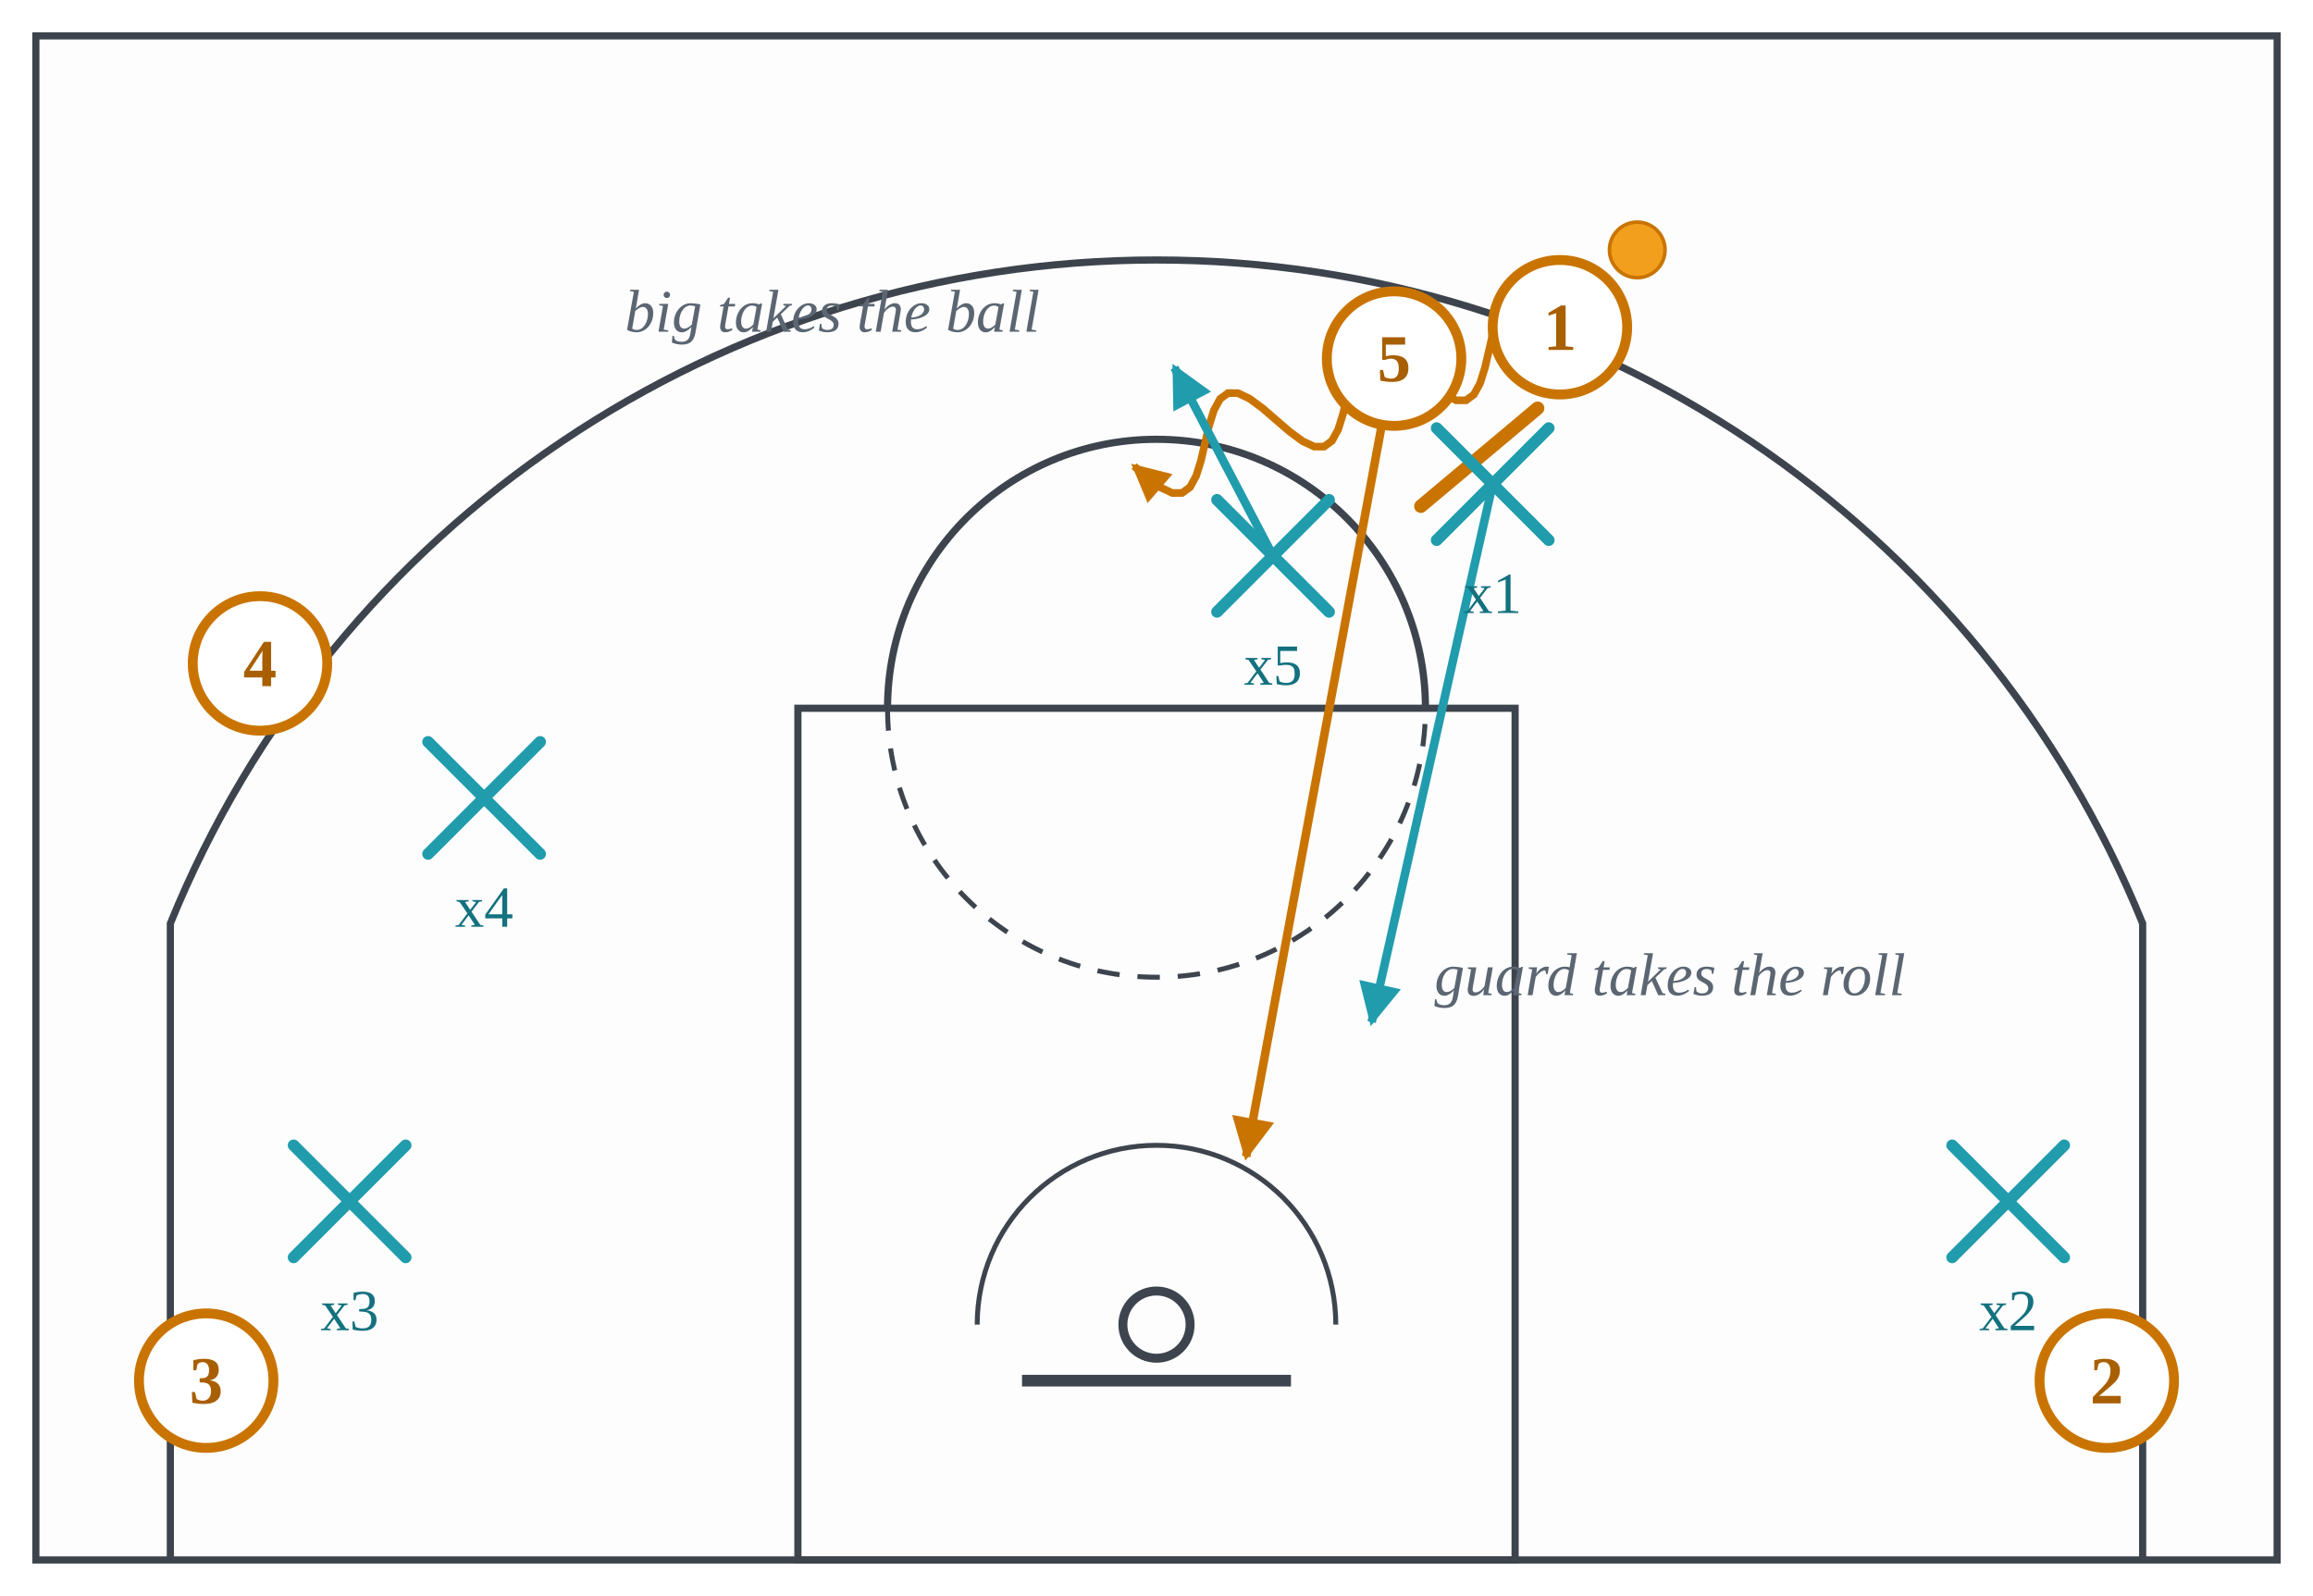
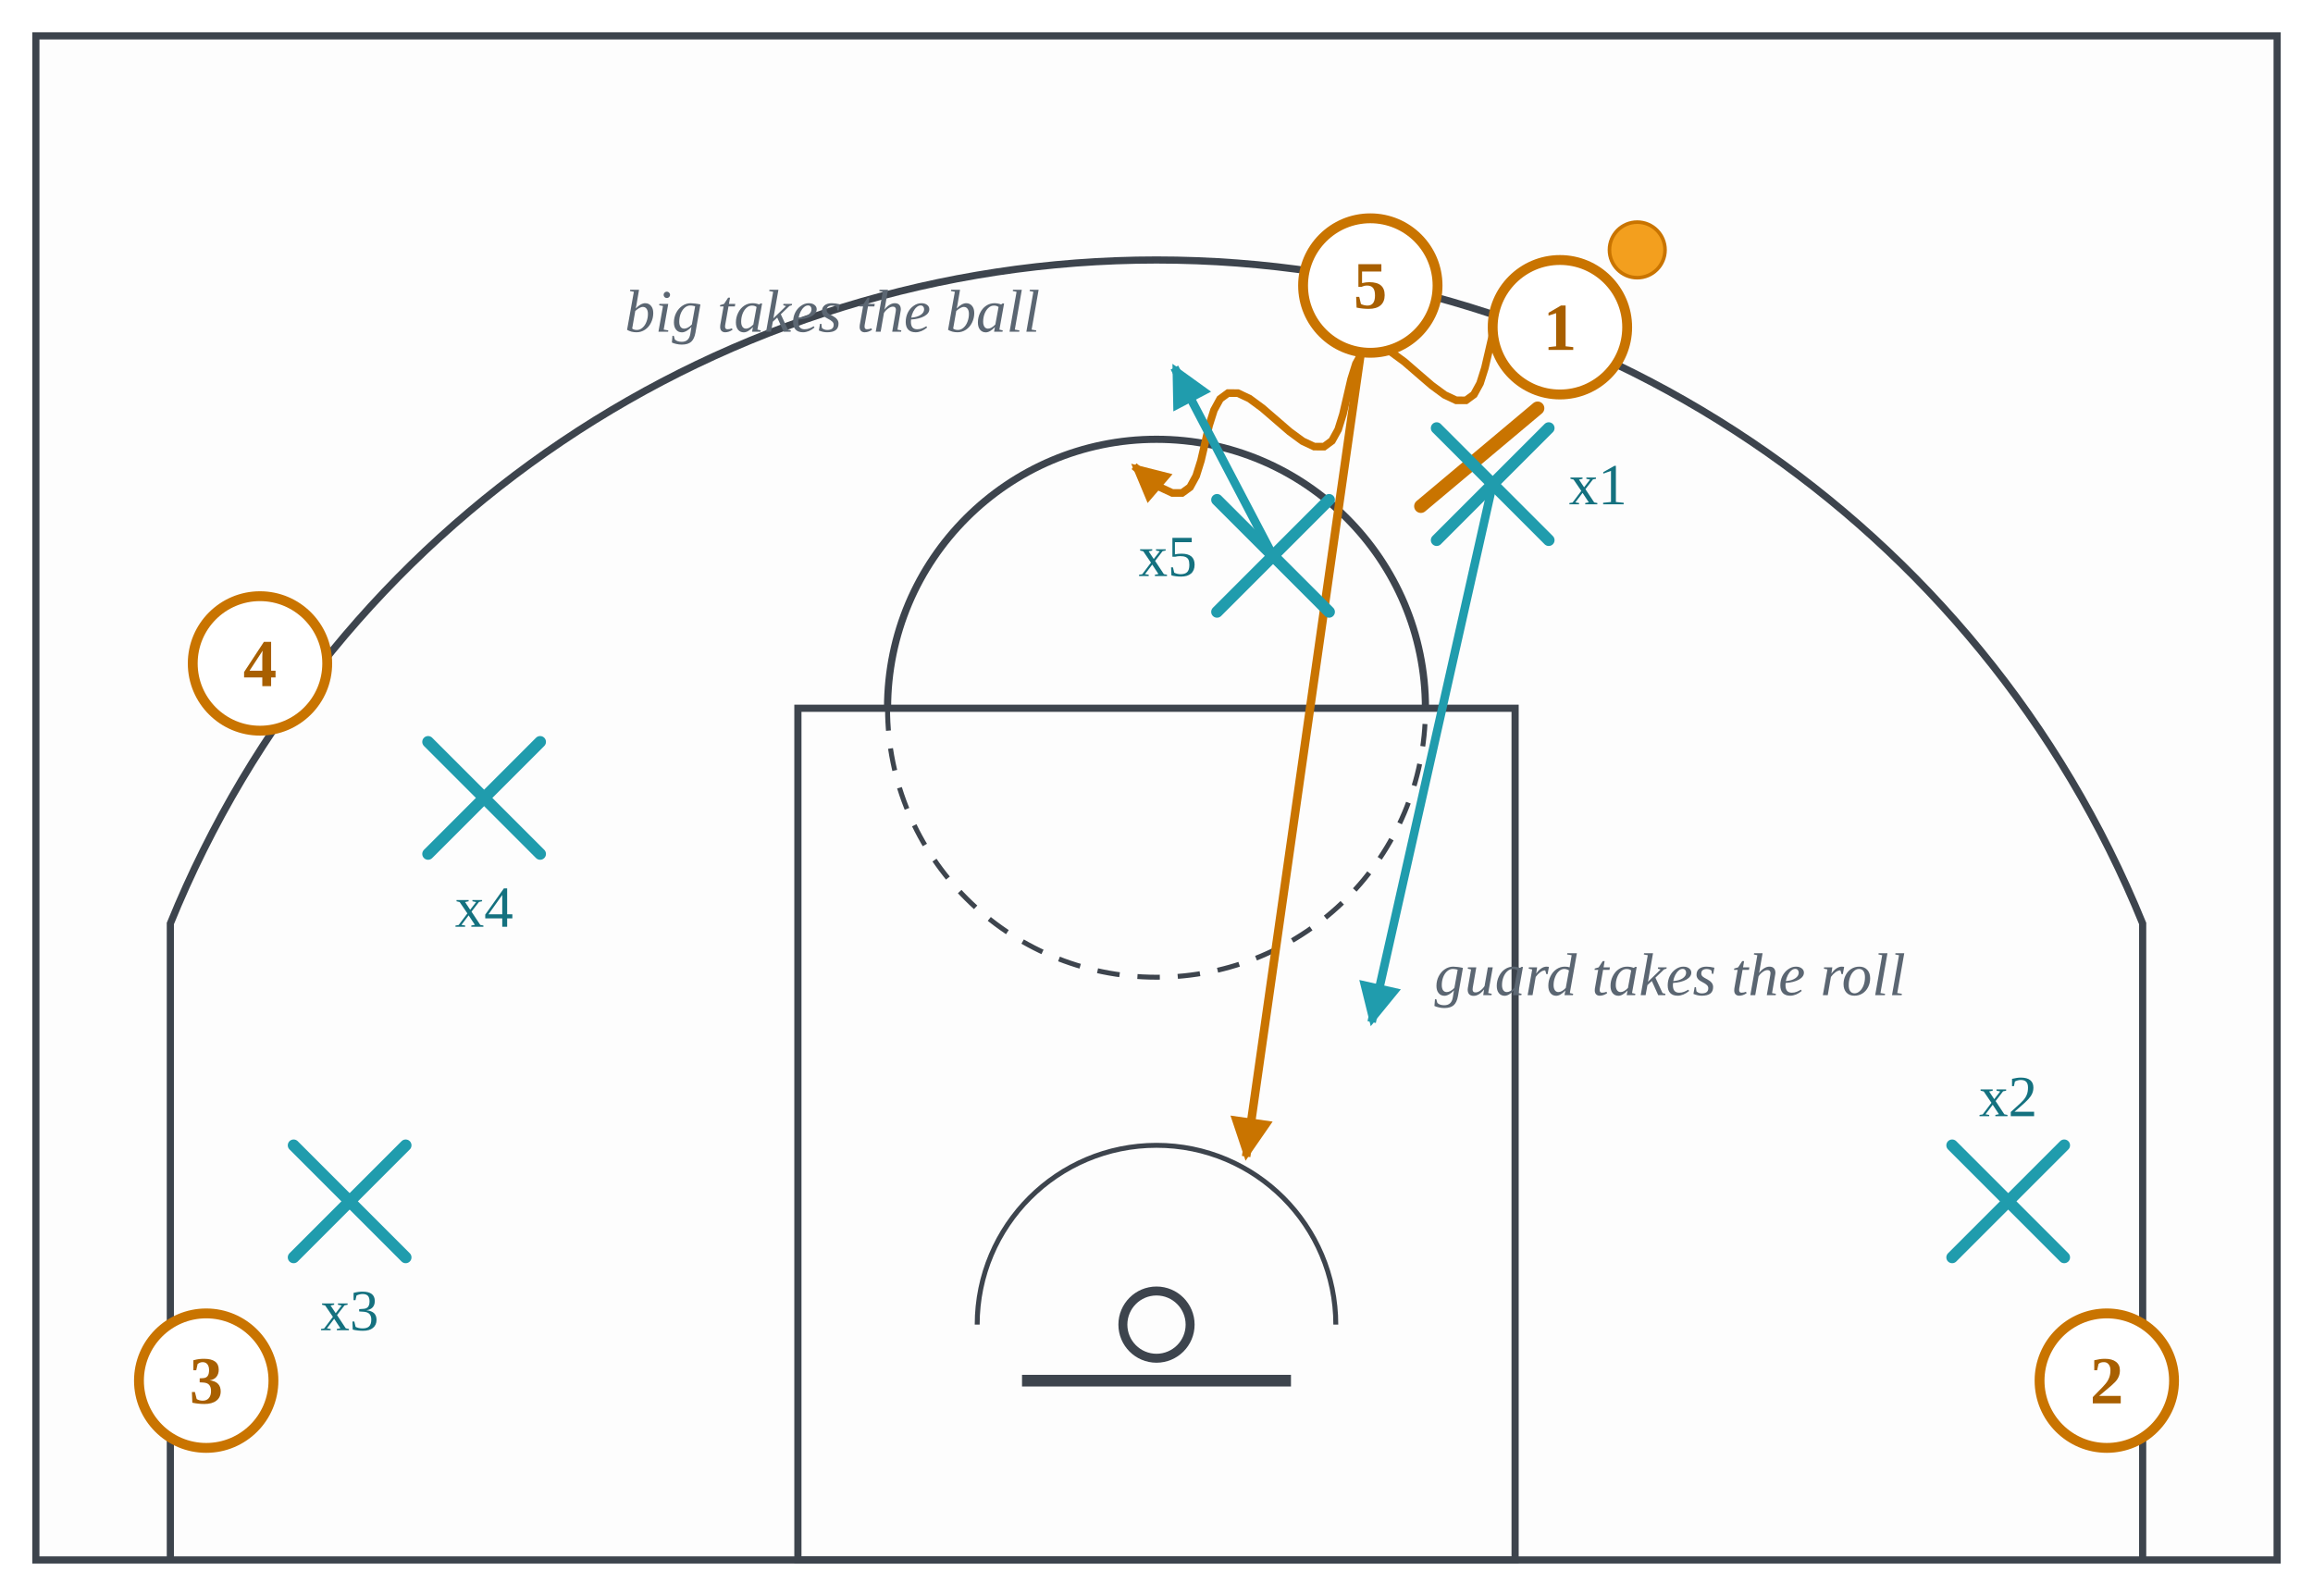
<svg xmlns="http://www.w3.org/2000/svg" viewBox="0 0 516.0 356.0" width="516.0" role="img" aria-label="A pick-and-roll from the right slot. As the handler comes off the screen, the screener's defender steps up onto him and the handler's defender stays with the screener instead of chasing. The handler now has a big in front of him at the arc; the roller has a guard on his back going to the rim. Nobody helps, because nobody was beaten." class="hd-court-svg">
  <defs>
    <marker id="hd-arrow-o" viewBox="0 0 10 10" refX="9" refY="5" markerWidth="5" markerHeight="5" orient="auto-start-reverse">
      <path d="M 0 0 L 10 5 L 0 10 z" fill="var(--hd-offense, #C97400)" />
    </marker>
    <marker id="hd-arrow-d" viewBox="0 0 10 10" refX="9" refY="5" markerWidth="5" markerHeight="5" orient="auto-start-reverse">
      <path d="M 0 0 L 10 5 L 0 10 z" fill="var(--hd-defense, #209CAD)" />
    </marker>
  </defs>
  <rect x="8.0" y="8.0" width="500.0" height="340.0" fill="var(--court-floor, #fdfdfd)" stroke="var(--court-line, #3d444d)" stroke-width="1.6" />
  <path d="M 38.0 348.0 L 38.0 206.02 A 237.5 237.5 0 0 1 478.0 206.02 L 478.0 348.0" stroke="var(--court-line, #3d444d)" fill="none" stroke-width="1.6" />
  <rect x="178.0" y="158.0" width="160.0" height="190.0" stroke="var(--court-line, #3d444d)" fill="none" stroke-width="1.6" />
  <path d="M 198.0 158.0 A 60.0 60.0 0 0 1 318.0 158.0" stroke="var(--court-line, #3d444d)" fill="none" stroke-width="1.6" />
  <path d="M 198.0 158.0 A 60.0 60.0 0 0 0 318.0 158.0" stroke="var(--court-line, #3d444d)" fill="none" stroke-width="1.1" stroke-dasharray="5 4" />
  <path d="M 218.0 295.5 A 40.0 40.0 0 0 1 298.0 295.5" stroke="var(--court-line, #3d444d)" fill="none" stroke-width="1.1" />
  <line x1="228.0" y1="308.0" x2="288.0" y2="308.0" stroke="var(--court-line, #3d444d)" stroke-width="2.6" />
  <circle cx="258.0" cy="295.5" r="7.5" stroke="var(--court-line, #3d444d)" fill="none" stroke-width="2" />
  <line x1="316.977" y1="112.927" x2="343.023" y2="91.073" stroke="var(--hd-offense, #C97400)" stroke-width="3" stroke-linecap="round" />
  <path d="M 348.0,73.0 L 344.95,70.37 L 342.07,68.24 L 339.48,67.03 L 337.29,67.03 L 335.52,68.32 L 334.15,70.83 L 333.08,74.25 L 332.17,78.17 L 331.26,82.09 L 330.18,85.51 L 328.81,88.01 L 327.04,89.31 L 324.85,89.3 L 322.27,88.09 L 319.38,85.96 L 316.33,83.33 L 313.29,80.7 L 310.4,78.58 L 307.82,77.37 L 305.62,77.36 L 303.86,78.66 L 302.48,81.16 L 301.41,84.58 L 300.5,88.5 L 299.59,92.42 L 298.52,95.84 L 297.14,98.34 L 295.38,99.64 L 293.18,99.63 L 290.6,98.42 L 287.71,96.3 L 284.67,93.67 L 281.62,91.04 L 278.73,88.91 L 276.15,87.7 L 273.96,87.69 L 272.19,88.99 L 270.82,91.49 L 269.74,94.91 L 268.83,98.83 L 267.92,102.75 L 266.85,106.17 L 265.48,108.68 L 263.71,109.97 L 261.52,109.97 L 258.93,108.76 L 256.05,106.63 L 253.0,104.0" stroke="var(--hd-offense, #C97400)" fill="none" marker-end="url(#hd-arrow-o)" stroke-width="1.7" />
-   <line x1="311.0" y1="80.0" x2="278.0" y2="258.0" stroke="var(--hd-offense, #C97400)" fill="none" marker-end="url(#hd-arrow-o)" stroke-width="1.9" />
+   <line x1="305.7" y1="63.7" x2="278.0" y2="258.0" stroke="var(--hd-offense, #C97400)" fill="none" marker-end="url(#hd-arrow-o)" stroke-width="1.9" />
  <line x1="284.0" y1="124.0" x2="262.0" y2="82.0" stroke="var(--hd-defense, #209CAD)" fill="none" marker-end="url(#hd-arrow-d)" stroke-width="1.9" />
  <line x1="333.0" y1="108.0" x2="306.0" y2="228.0" stroke="var(--hd-defense, #209CAD)" fill="none" marker-end="url(#hd-arrow-d)" stroke-width="1.9" />
  <circle cx="348.0" cy="73.0" r="15.0" fill="var(--court-floor, #fff)" stroke="var(--hd-offense, #C97400)" stroke-width="2.2" />
  <text x="348.0" y="73.0" text-anchor="middle" dominant-baseline="central" font-size="15.0" font-weight="600" fill="var(--hd-offense-ink, #A85F00)">1</text>
  <circle cx="365.25" cy="55.75" r="6.2" fill="#F39F1E" stroke="var(--hd-offense, #C97400)" stroke-width="0.8" />
-   <circle cx="311.0" cy="80.0" r="15.0" fill="var(--court-floor, #fff)" stroke="var(--hd-offense, #C97400)" stroke-width="2.2" />
-   <text x="311.0" y="80.0" text-anchor="middle" dominant-baseline="central" font-size="15.0" font-weight="600" fill="var(--hd-offense-ink, #A85F00)">5</text>
+   <circle cx="305.7" cy="63.7" r="15.0" fill="var(--court-floor, #fff)" stroke="var(--hd-offense, #C97400)" stroke-width="2.2" />
+   <text x="305.7" y="63.7" text-anchor="middle" dominant-baseline="central" font-size="15.0" font-weight="600" fill="var(--hd-offense-ink, #A85F00)">5</text>
  <circle cx="470.0" cy="308.0" r="15.0" fill="var(--court-floor, #fff)" stroke="var(--hd-offense, #C97400)" stroke-width="2.2" />
  <text x="470.0" y="308.0" text-anchor="middle" dominant-baseline="central" font-size="15.0" font-weight="600" fill="var(--hd-offense-ink, #A85F00)">2</text>
  <circle cx="46.0" cy="308.0" r="15.0" fill="var(--court-floor, #fff)" stroke="var(--hd-offense, #C97400)" stroke-width="2.2" />
  <text x="46.0" y="308.0" text-anchor="middle" dominant-baseline="central" font-size="15.0" font-weight="600" fill="var(--hd-offense-ink, #A85F00)">3</text>
  <circle cx="58.0" cy="148.0" r="15.0" fill="var(--court-floor, #fff)" stroke="var(--hd-offense, #C97400)" stroke-width="2.2" />
  <text x="58.0" y="148.0" text-anchor="middle" dominant-baseline="central" font-size="15.0" font-weight="600" fill="var(--hd-offense-ink, #A85F00)">4</text>
  <line x1="320.5" y1="95.5" x2="345.5" y2="120.5" stroke="var(--hd-defense, #209CAD)" stroke-width="2.6" stroke-linecap="round" />
  <line x1="320.5" y1="120.5" x2="345.5" y2="95.5" stroke="var(--hd-defense, #209CAD)" stroke-width="2.6" stroke-linecap="round" />
-   <text x="333.0" y="136.75" text-anchor="middle" font-size="13.0" fill="var(--hd-defense-ink, #14717F)">x1</text>
+   <text x="350.0" y="112.5" text-anchor="start" font-size="13.0" fill="var(--hd-defense-ink, #14717F)">x1</text>
  <line x1="271.5" y1="111.5" x2="296.5" y2="136.5" stroke="var(--hd-defense, #209CAD)" stroke-width="2.6" stroke-linecap="round" />
  <line x1="271.5" y1="136.5" x2="296.5" y2="111.5" stroke="var(--hd-defense, #209CAD)" stroke-width="2.6" stroke-linecap="round" />
-   <text x="284.0" y="152.75" text-anchor="middle" font-size="13.0" fill="var(--hd-defense-ink, #14717F)">x5</text>
+   <text x="267.0" y="128.5" text-anchor="end" font-size="13.0" fill="var(--hd-defense-ink, #14717F)">x5</text>
  <line x1="435.5" y1="255.5" x2="460.5" y2="280.5" stroke="var(--hd-defense, #209CAD)" stroke-width="2.6" stroke-linecap="round" />
  <line x1="435.5" y1="280.5" x2="460.5" y2="255.5" stroke="var(--hd-defense, #209CAD)" stroke-width="2.6" stroke-linecap="round" />
-   <text x="448.0" y="296.75" text-anchor="middle" font-size="13.0" fill="var(--hd-defense-ink, #14717F)">x2</text>
+   <text x="448.0" y="249.0" text-anchor="middle" font-size="13.0" fill="var(--hd-defense-ink, #14717F)">x2</text>
  <line x1="65.5" y1="255.5" x2="90.5" y2="280.5" stroke="var(--hd-defense, #209CAD)" stroke-width="2.6" stroke-linecap="round" />
  <line x1="65.5" y1="280.5" x2="90.5" y2="255.5" stroke="var(--hd-defense, #209CAD)" stroke-width="2.6" stroke-linecap="round" />
  <text x="78.0" y="296.75" text-anchor="middle" font-size="13.0" fill="var(--hd-defense-ink, #14717F)">x3</text>
  <line x1="95.5" y1="165.5" x2="120.5" y2="190.5" stroke="var(--hd-defense, #209CAD)" stroke-width="2.6" stroke-linecap="round" />
  <line x1="95.5" y1="190.5" x2="120.5" y2="165.5" stroke="var(--hd-defense, #209CAD)" stroke-width="2.6" stroke-linecap="round" />
  <text x="108.0" y="206.75" text-anchor="middle" font-size="13.0" fill="var(--hd-defense-ink, #14717F)">x4</text>
  <text x="232.0" y="74.0" text-anchor="end" font-size="13.5" font-style="italic" fill="var(--hd-muted, #5b6672)">big takes the ball</text>
  <text x="320.0" y="222.0" text-anchor="start" font-size="13.5" font-style="italic" fill="var(--hd-muted, #5b6672)">guard takes the roll</text>
</svg>
